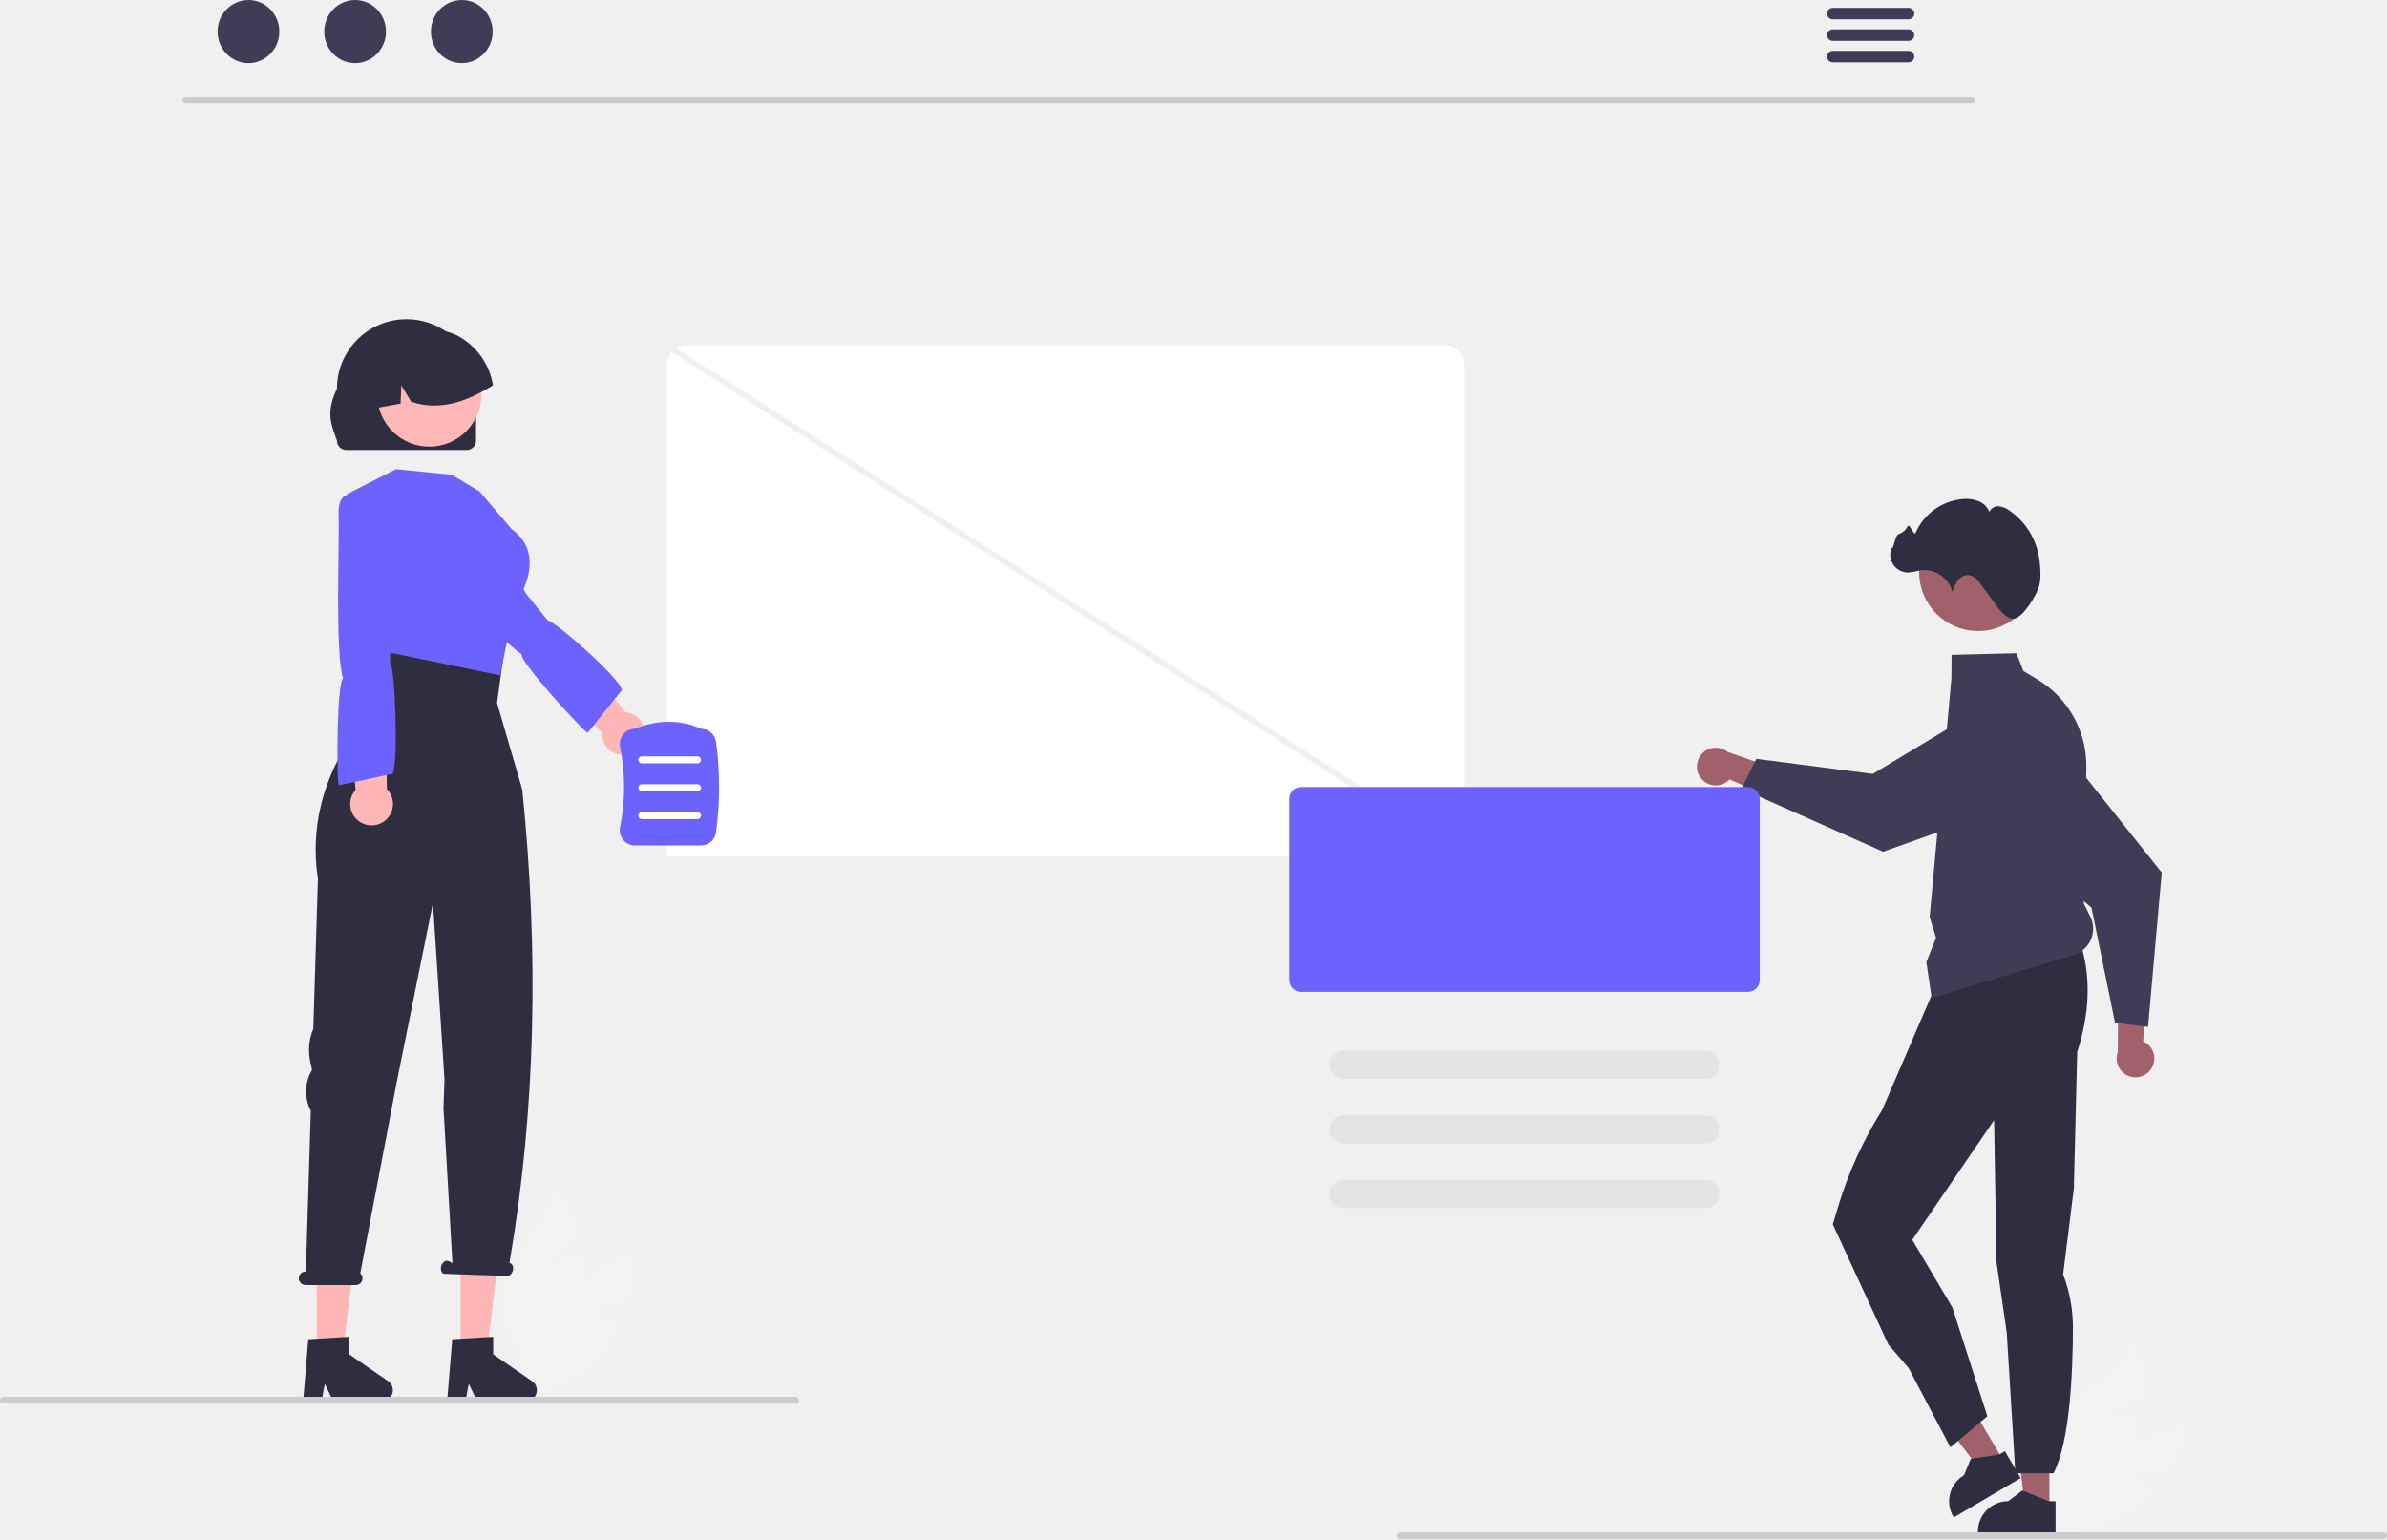
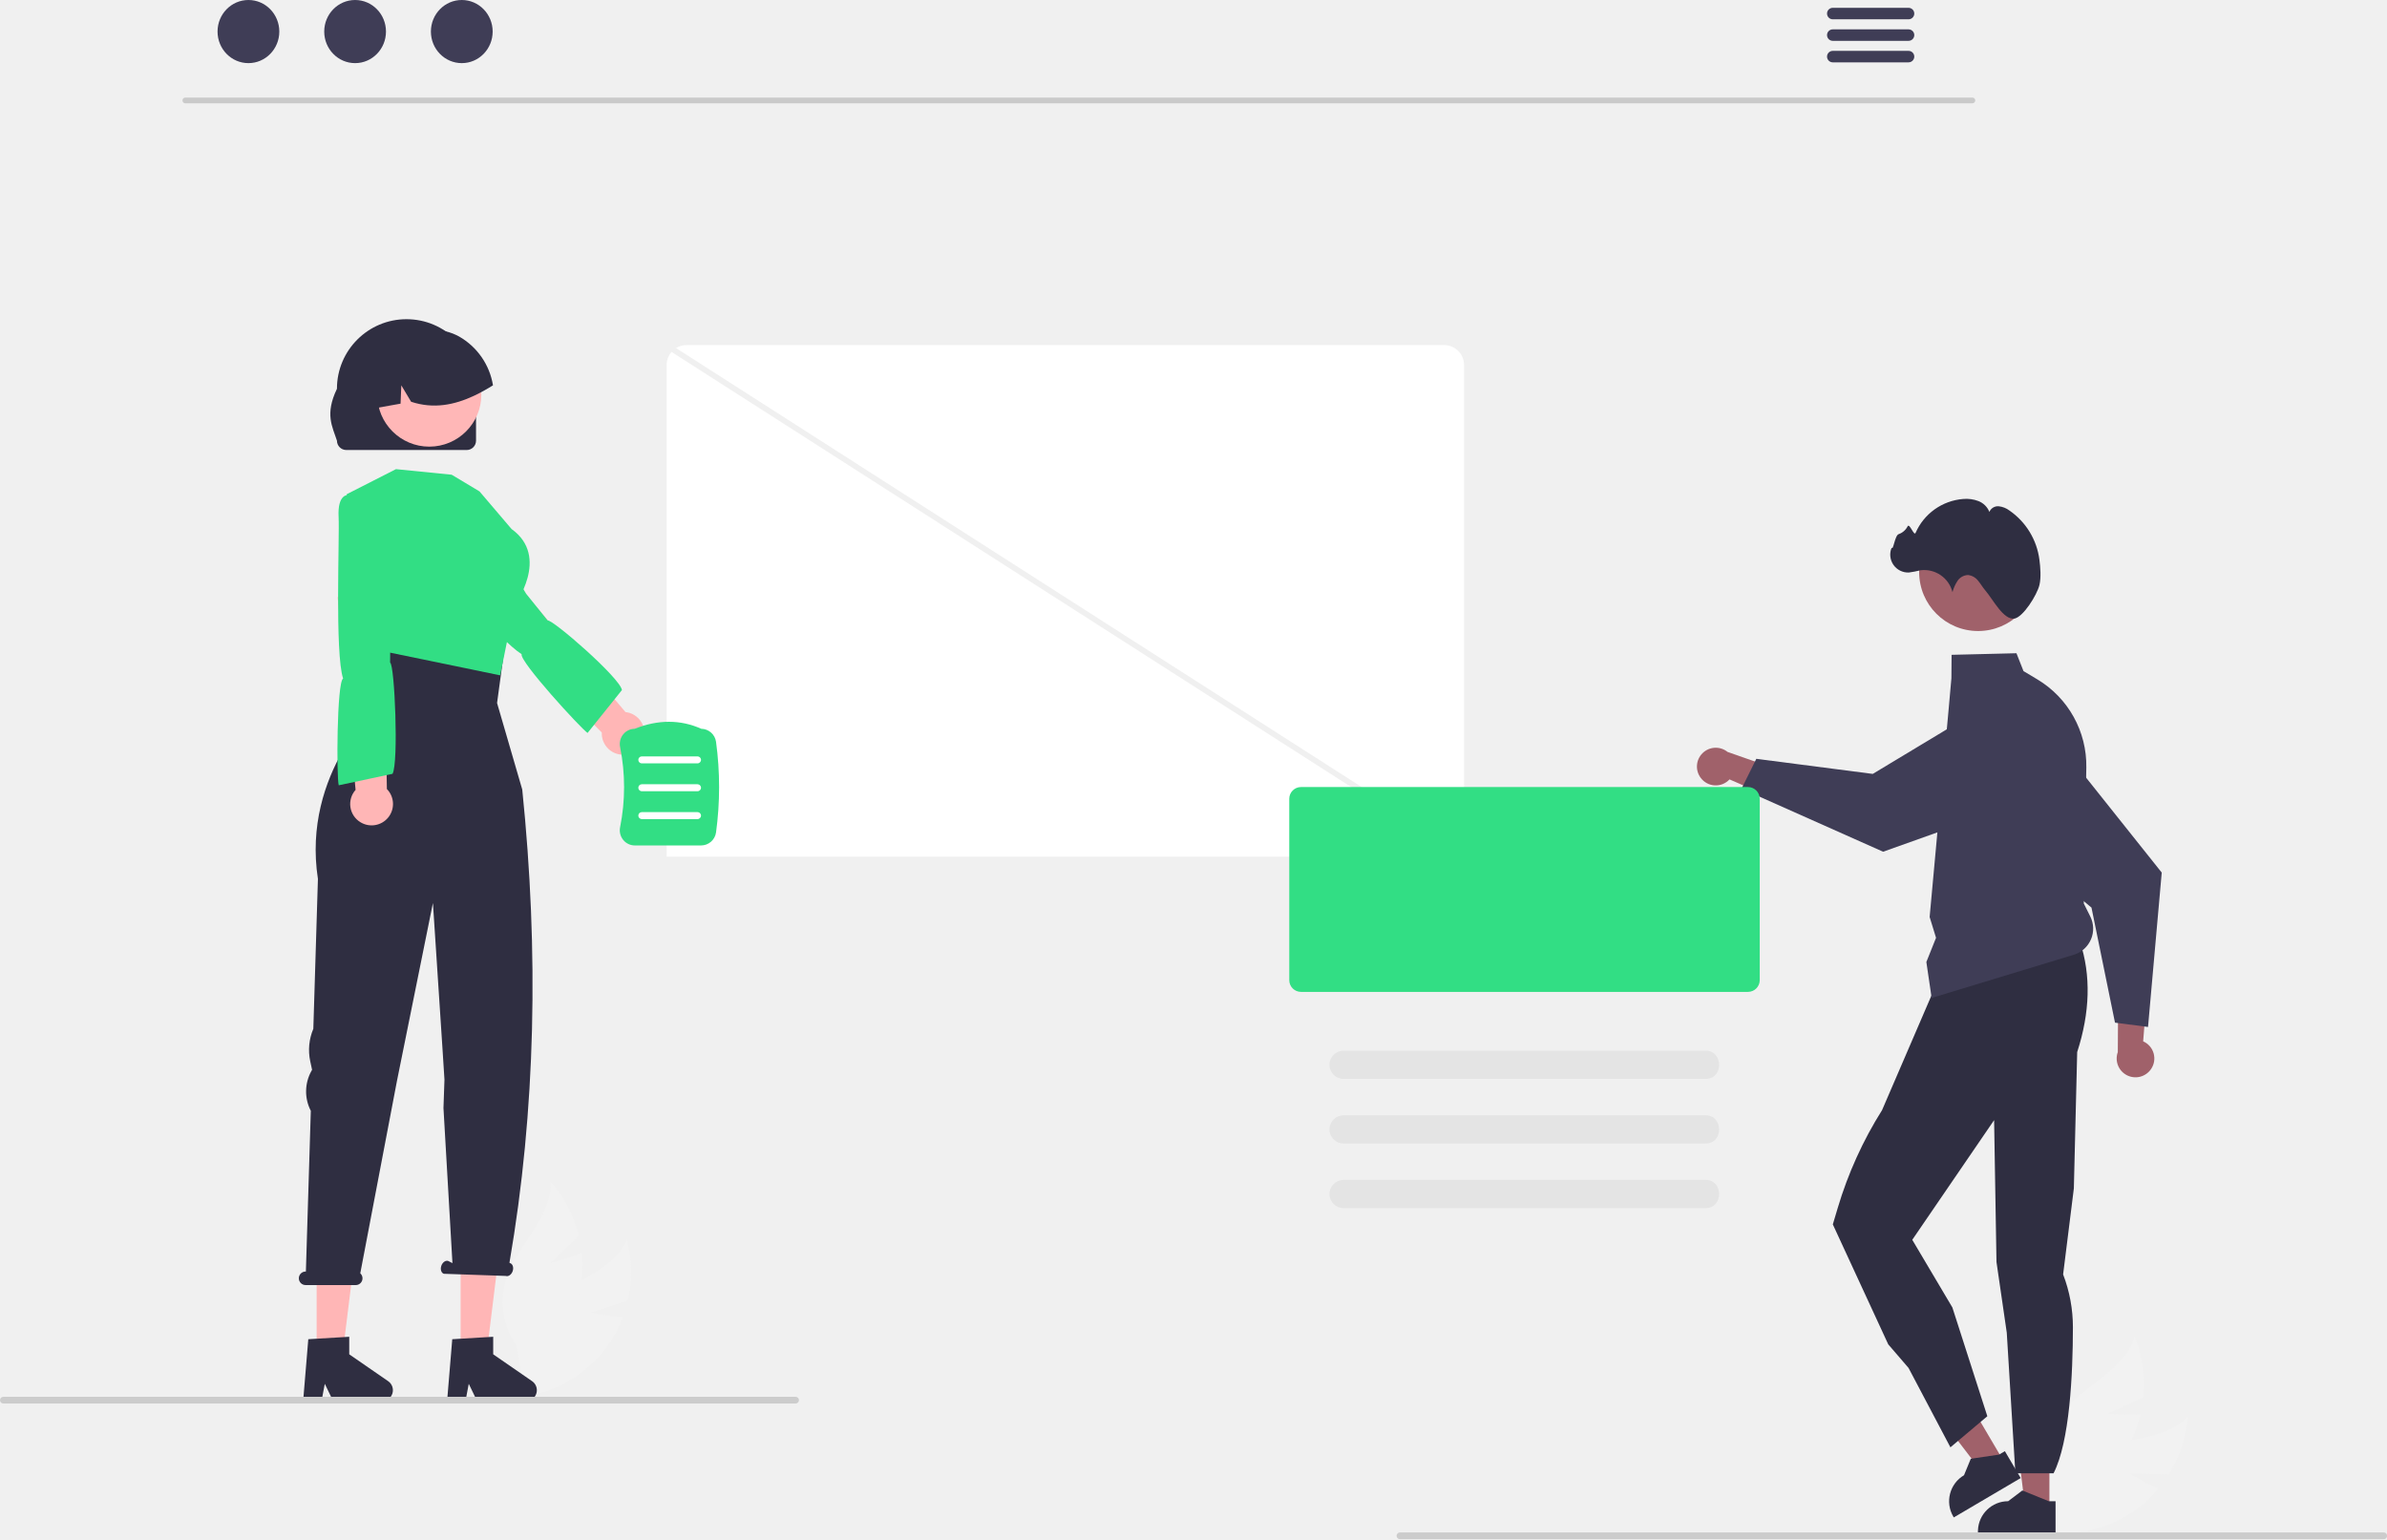
<svg xmlns="http://www.w3.org/2000/svg" data-name="Layer 1" width="844.521" height="544.595" viewBox="0 0 844.521 544.595">
  <path d="M931.141,699.039l13.887.366a44.822,44.822,0,0,0,6.757-20.48c-8.899,9.436-24.595,7.065-36.088,13.075a26.961,26.961,0,0,0-13.825,18.84l-5.726,8.018a45.177,45.177,0,0,0,37.191-6.91,43.639,43.639,0,0,0,8-7.473C936.185,702.091,931.141,699.039,931.141,699.039Z" transform="translate(-177.7395 -177.7025)" fill="#f2f2f2" />
  <path d="M923.491,677.894l12.592-5.866a44.822,44.822,0,0,0-3.086-21.344c-3.757,12.414-18.863,17.292-26.469,27.797a26.961,26.961,0,0,0-3.972,23.029l-1.549,9.73A45.177,45.177,0,0,0,931.213,688.469a43.638,43.638,0,0,0,3.828-10.257C929.368,678.377,923.491,677.894,923.491,677.894Z" transform="translate(-177.7395 -177.7025)" fill="#f2f2f2" />
  <polygon points="725.084 533.946 716.566 533.946 712.514 501.092 725.085 501.092 725.084 533.946" fill="#a0616a" />
  <path d="M902.596,708.865l-9.088-3.692-.268-.11-5.019,3.802a10.685,10.685,0,0,0-10.676,10.223c-.014.151-.014.309-.014.467v.351h27.465v-11.041Z" transform="translate(-177.7395 -177.7025)" fill="#2f2e41" />
  <polygon points="708.863 516.955 701.522 521.275 681.367 495.014 692.202 488.639 708.863 516.955" fill="#a0616a" />
  <path d="M891.672,698.986l-.997-1.698-3.609-6.132-1.877,1.107-.192.11-9.707,1.43-.289.041-2.392,5.823A10.69,10.69,0,0,0,868.814,714.303l.179.296,23.67-13.928Z" transform="translate(-177.7395 -177.7025)" fill="#2f2e41" />
  <path d="M913.611,510.797c3.994,12.044,3.571,25.118-.96,39.15l-1.183,48.236L907.67,628.61a52.099,52.099,0,0,1,3.467,18.681c-.016,16.741-1.142,40.525-6.849,51.698H890.782l-3.049-49.755-3.638-25.016-.449-26.807-.391-23.38-14.685,21.474-14.27,20.867,14.184,23.925,12.374,38.498-13.062,11-14.818-28.092-7.181-8.344-19.604-42.438,1.762-5.909a139.784,139.784,0,0,1,15.663-34.532l0,0,19.499-45.257Z" transform="translate(-177.7395 -177.7025)" fill="#2f2e41" />
  <path d="M688.662,519.797H420.652a8.076,8.076,0,0,1-8.066-8.066V306.863a8.075,8.075,0,0,1,8.066-8.066H688.662a8.075,8.075,0,0,1,8.066,8.066V511.73A8.076,8.076,0,0,1,688.662,519.797Z" transform="translate(-177.7395 -177.7025)" fill="#fff" />
  <path d="M688.662,520.797H420.653a9.077,9.077,0,0,1-9.066-9.066V306.863a9.077,9.077,0,0,1,9.066-9.066H688.662a9.077,9.077,0,0,1,9.066,9.066V511.73A9.077,9.077,0,0,1,688.662,520.797Zm-268.01-221a7.074,7.074,0,0,0-7.066,7.066V511.73a7.074,7.074,0,0,0,7.066,7.066H688.662a7.074,7.074,0,0,0,7.066-7.066V306.863a7.074,7.074,0,0,0-7.066-7.066Z" transform="translate(-177.7395 -177.7025)" fill="#f0f0f0" />
  <path d="M413.205,480.797V511.73a7.458,7.458,0,0,0,7.447,7.447H688.663a7.458,7.458,0,0,0,7.447-7.447V480.797Z" transform="translate(-177.7395 -177.7025)" fill="#f0f0f0" />
  <rect x="554.651" y="224.09" width="2" height="333.56" transform="translate(-250.8754 470.373) rotate(-57.37135)" fill="#f0f0f0" />
  <path d="M875.601,214.255H243.278a1.016,1.016,0,0,1,0-2.031H875.601a1.016,1.016,0,0,1,0,2.031Z" transform="translate(-177.7395 -177.7025)" fill="#cacaca" />
  <ellipse cx="87.893" cy="11.169" rx="10.925" ry="11.169" fill="#3f3d56" />
  <ellipse cx="125.636" cy="11.169" rx="10.925" ry="11.169" fill="#3f3d56" />
  <ellipse cx="163.378" cy="11.169" rx="10.925" ry="11.169" fill="#3f3d56" />
  <path d="M852.984,180.471h-26.81a2.03,2.03,0,0,0,0,4.06h26.81a2.03,2.03,0,0,0,0-4.06Z" transform="translate(-177.7395 -177.7025)" fill="#3f3d56" />
  <path d="M852.984,188.091h-26.81a2.03,2.03,0,0,0,0,4.06h26.81a2.03,2.03,0,0,0,0-4.06Z" transform="translate(-177.7395 -177.7025)" fill="#3f3d56" />
  <path d="M852.984,195.701h-26.81a2.03,2.03,0,0,0,0,4.06h26.81a2.03,2.03,0,0,0,0-4.06Z" transform="translate(-177.7395 -177.7025)" fill="#3f3d56" />
  <path d="M779.503,452.989a6.618,6.618,0,0,0,10.136.478l21.566,9.379-2.101-12.039-20.157-7.061a6.653,6.653,0,0,0-9.444,9.243Z" transform="translate(-177.7395 -177.7025)" fill="#a0616a" />
  <path d="M799.125,446.188l41.197,5.339,42.485-25.593a18.784,18.784,0,0,1,26.807,8.35h0a18.804,18.804,0,0,1-8.433,24.393l-57.089,20.344-.107.038L793.894,456.748Z" transform="translate(-177.7395 -177.7025)" fill="#3f3d56" />
  <path d="M859.287,518.079l3.424-8.561-2.265-7.36,6.71-73.361h0l.991-11.118.067-8.288,22.946-.56L893.65,415.15l4.924,2.944a35.646,35.646,0,0,1,17.307,31.181l-.889,48.121,2.29,4.58a9.638,9.638,0,0,1-5.68,13.49l-50.444,15.331Z" transform="translate(-177.7395 -177.7025)" fill="#3f3d56" />
  <circle cx="699.848" cy="202.421" r="20.849" fill="#a0616a" />
  <path d="M899.297,384.669c.622-2.62.336-6.306-.015-8.944a25.035,25.035,0,0,0-10.596-17.384,7.633,7.633,0,0,0-3.802-1.511,3.282,3.282,0,0,0-3.3,1.996,6.842,6.842,0,0,0-3.86-3.828,12.058,12.058,0,0,0-5.494-.74,20.08,20.08,0,0,0-16.752,11.975c-.557,1.323-2.112-3.564-2.818-2.314a5.557,5.557,0,0,1-3.151,2.769c-1.383.386-1.944,6.082-2.488,4.754a6.332,6.332,0,0,0,6.053,8.829,34.87,34.87,0,0,0,4.143-.793,10.329,10.329,0,0,1,11.309,7.731,13.685,13.685,0,0,1,1.8-4.006,4.632,4.632,0,0,1,3.716-2.042,5.204,5.204,0,0,1,3.576,2.056c.918,1.078,1.607,2.335,2.532,3.407,2.713,3.145,6.383,10.48,10.249,9.945C893.45,396.147,898.448,388.246,899.297,384.669Z" transform="translate(-177.7395 -177.7025)" fill="#2f2e41" />
  <path d="M938.826,555.894a6.618,6.618,0,0,0-2.837-9.743l1.874-23.442-10.706,5.893-.139,21.357a6.654,6.654,0,0,0,11.807,5.934Z" transform="translate(-177.7395 -177.7025)" fill="#a0616a" />
  <path d="M926.026,539.541l-8.317-40.701-37.993-31.882a18.784,18.784,0,0,1-.799-28.066h0a18.804,18.804,0,0,1,25.809.062l37.767,47.4.071.089-4.852,54.619Z" transform="translate(-177.7395 -177.7025)" fill="#3f3d56" />
  <path d="M1021.07,722.298h-347.988a1.191,1.191,0,1,1,0-2.381h347.988a1.191,1.191,0,1,1,0,2.381Z" transform="translate(-177.7395 -177.7025)" fill="#ccc" />
-   <path d="M796.177,528.654H638.038a4.161,4.161,0,0,1-4.157-4.157V460.332a4.161,4.161,0,0,1,4.157-4.157H796.177a4.161,4.161,0,0,1,4.157,4.157v64.166A4.161,4.161,0,0,1,796.177,528.654Z" transform="translate(-177.7395 -177.7025)" fill="#6c63ff" />
+   <path d="M796.177,528.654H638.038a4.161,4.161,0,0,1-4.157-4.157V460.332a4.161,4.161,0,0,1,4.157-4.157H796.177a4.161,4.161,0,0,1,4.157,4.157v64.166A4.161,4.161,0,0,1,796.177,528.654Z" transform="translate(-177.7395 -177.7025)" fill="#32DE84" />
  <path d="M781.12,559.435h-128.024a4.988,4.988,0,1,1,0-9.976h128.024C787.552,549.37,787.616,559.526,781.12,559.435Z" transform="translate(-177.7395 -177.7025)" fill="#e4e4e4" />
  <path d="M781.12,582.297h-128.024a4.988,4.988,0,0,1,0-9.976h128.024C787.552,572.231,787.616,582.387,781.12,582.297Z" transform="translate(-177.7395 -177.7025)" fill="#e4e4e4" />
  <path d="M781.12,605.158h-128.024a4.988,4.988,0,1,1,0-9.976h128.024C787.552,595.092,787.616,605.249,781.12,605.158Z" transform="translate(-177.7395 -177.7025)" fill="#e4e4e4" />
  <path d="M386.638,642.093l13.242-4.2a44.822,44.822,0,0,0-.319-21.564c-5.32,11.829-20.927,14.727-29.82,24.168a26.961,26.961,0,0,0-6.897,22.328l-2.786,9.451a45.177,45.177,0,0,0,32.88-18.703,43.639,43.639,0,0,0,5.113-9.68C392.404,643.327,386.638,642.093,386.638,642.093Z" transform="translate(-177.7395 -177.7025)" fill="#f2f2f2" />
  <path d="M372.489,624.618l9.979-9.665a44.822,44.822,0,0,0-9.902-19.158c.514,12.96-12.163,22.514-15.912,34.93a26.961,26.961,0,0,0,3.785,23.06l1.721,9.701a45.177,45.177,0,0,0,21.087-31.404,43.639,43.639,0,0,0,.259-10.945C378.199,623.15,372.489,624.618,372.489,624.618Z" transform="translate(-177.7395 -177.7025)" fill="#f2f2f2" />
  <path d="M399.166,444.669a7.523,7.523,0,0,1-8.515-7.782l-48.096-48.801,13.427-9.347L399.036,429.648a7.564,7.564,0,0,1,.13,15.021Z" transform="translate(-177.7395 -177.7025)" fill="#ffb6b6" />
-   <path d="M327.758,366.978s-3.409,2.043,2.265,8.265c4.542,4.981,24.363,28.928,32.274,33.928-.863,2.491,21.022,26.342,23.323,27.863l12.164-15.18c-.695-4.352-24.629-25.13-26.278-24.601l-7.632-9.486-17.292-29.004-16.387,6.694Z" transform="translate(-177.7395 -177.7025)" fill="#6c63ff" />
+   <path d="M327.758,366.978s-3.409,2.043,2.265,8.265c4.542,4.981,24.363,28.928,32.274,33.928-.863,2.491,21.022,26.342,23.323,27.863l12.164-15.18c-.695-4.352-24.629-25.13-26.278-24.601l-7.632-9.486-17.292-29.004-16.387,6.694Z" transform="translate(-177.7395 -177.7025)" fill="#32DE84" />
  <polygon points="112.035 480.052 121.102 480.052 125.417 445.078 112.034 445.078 112.035 480.052" fill="#ffb6b6" />
  <path d="M286.815,651.544l14.486-.865v6.207l13.773,9.512a3.877,3.877,0,0,1-2.203,7.067l-17.246,0-2.973-6.139-1.161,6.139h-6.503Z" transform="translate(-177.7395 -177.7025)" fill="#2f2e41" />
  <polygon points="162.968 480.052 172.035 480.052 176.35 445.078 162.968 445.078 162.968 480.052" fill="#ffb6b6" />
  <path d="M337.748,651.544l14.486-.865v6.207l13.773,9.512a3.877,3.877,0,0,1-2.203,7.067l-17.246,0-2.973-6.139-1.161,6.139h-6.503Z" transform="translate(-177.7395 -177.7025)" fill="#2f2e41" />
  <path d="M285.862,627.594h.099l1.744-56.867a14.87,14.87,0,0,1,.195-14.052l.25-.452-.647-3.001a19.114,19.114,0,0,1,1.092-11.503l1.627-53.046c-5.812-37.667,21.886-62.232,21.886-62.232l-5.062-21.293,50.112-4.929-3.557,26.222,8.908,30.606c5.889,57.374,4.82,113.283-4.525,167.45l.255.129c.917.317,1.311,1.587.879,2.838s-1.525,2.008-2.443,1.692l-21.913-.762c-.917-.317-1.311-1.587-.879-2.838.432-1.251,1.525-2.008,2.443-1.692l1.49.754-3.178-54.875.353-10.023-.726-11.371-3.359-51.147-12.714,62.897-12.986,68.129a2.389,2.389,0,0,1-1.611,4.16h-17.732a2.396,2.396,0,0,1,0-4.793Z" transform="translate(-177.7395 -177.7025)" fill="#2f2e41" />
-   <path d="M347.397,351.582l-9.855-5.913-19.71-1.971-17.421,8.871.175,27.1,11.052,28.107,43.055,8.874,5.023-24.701s12.811-17.207-.985-27.062Z" transform="translate(-177.7395 -177.7025)" fill="#6c63ff" />
+   <path d="M347.397,351.582l-9.855-5.913-19.71-1.971-17.421,8.871.175,27.1,11.052,28.107,43.055,8.874,5.023-24.701s12.811-17.207-.985-27.062Z" transform="translate(-177.7395 -177.7025)" fill="#32DE84" />
  <path d="M305.212,468.589a7.523,7.523,0,0,1-1.668-11.414l-6.355-68.223,16.311,1.26,1.118,66.665a7.564,7.564,0,0,1-9.406,11.713Z" transform="translate(-177.7395 -177.7025)" fill="#ffb6b6" />
-   <path d="M301.016,352.841s-3.932-.575-3.477,7.832c.365,6.731-1.368,48.219,1.593,57.097-2.245,1.383-2.364,35.15-1.545,37.784l19.025-4.055c2.216-3.809.757-38.721-.854-39.355l.095-12.175,4.205-40.131-16.191-6.633Z" transform="translate(-177.7395 -177.7025)" fill="#6c63ff" />
-   <path d="M398.248,474.901a5.411,5.411,0,0,1-1.117-4.511,72.012,72.012,0,0,0,0-28.373,5.411,5.411,0,0,1,1.117-4.511,5.289,5.289,0,0,1,4.025-1.941c8.288-3.303,16.225-3.303,23.595 0a5.352,5.352,0,0,1,5.205,4.599,119.103,119.103,0,0,1,0,32.077,5.351,5.351,0,0,1-5.294,4.6H402.353A5.288,5.288,0,0,1,398.248,474.901Z" transform="translate(-177.7395 -177.7025)" fill="#6c63ff" />
+   <path d="M301.016,352.841s-3.932-.575-3.477,7.832c.365,6.731-1.368,48.219,1.593,57.097-2.245,1.383-2.364,35.15-1.545,37.784l19.025-4.055c2.216-3.809.757-38.721-.854-39.355l.095-12.175,4.205-40.131-16.191-6.633Z" transform="translate(-177.7395 -177.7025)" fill="#32DE84" />
+   <path d="M398.248,474.901a5.411,5.411,0,0,1-1.117-4.511,72.012,72.012,0,0,0,0-28.373,5.411,5.411,0,0,1,1.117-4.511,5.289,5.289,0,0,1,4.025-1.941c8.288-3.303,16.225-3.303,23.595 0a5.352,5.352,0,0,1,5.205,4.599,119.103,119.103,0,0,1,0,32.077,5.351,5.351,0,0,1-5.294,4.6H402.353A5.288,5.288,0,0,1,398.248,474.901Z" transform="translate(-177.7395 -177.7025)" fill="#32DE84" />
  <path d="M404.807,447.795h19.716a1.232,1.232,0,0,0,0-2.465h-19.716a1.232,1.232,0,0,0,0,2.465Z" transform="translate(-177.7395 -177.7025)" fill="#fff" />
  <path d="M404.807,457.653h19.716a1.232,1.232,0,0,0,0-2.465h-19.716a1.232,1.232,0,0,0,0,2.465Z" transform="translate(-177.7395 -177.7025)" fill="#fff" />
  <path d="M404.807,467.511h19.716a1.232,1.232,0,0,0,0-2.465h-19.716a1.232,1.232,0,0,0,0,2.465Z" transform="translate(-177.7395 -177.7025)" fill="#fff" />
  <path d="M460.41,673.108a1.186,1.186,0,0,1-1.19,1.19h-280.29a1.19,1.19,0,1,1,0-2.38h280.29A1.187,1.187,0,0,1,460.41,673.108Z" transform="translate(-177.7395 -177.7025)" fill="#ccc" />
  <path id="a0ad7a78-ce9c-4e5a-964d-79d0781968c2-428" data-name="a1ca5f83-7fa1-45b1-9d3b-bf096f25c0e5" d="M346.16,333.624V315.262a24.604,24.604,0,1,0-49.208-.032v.032c-4.336,9.036-1.624,13.333,0,18.361a3.309,3.309,0,0,0,3.304,3.304h42.599A3.309,3.309,0,0,0,346.16,333.624Z" transform="translate(-177.7395 -177.7025)" fill="#2f2e41" />
  <circle cx="151.883" cy="139.615" r="18.417" fill="#ffb7b7" />
  <path d="M310.349,322.145c.167-.026.334-.062.501-.088,2.873-.509,5.745-1.01,8.609-1.529l.264-6.492,3.47,5.816c7.915,2.627,15.321,1.142,22.288-2.135a62.923,62.923,0,0,0,6.677-3.681,24.407,24.407,0,0,0-11.992-17.272c-.264-.149-.518-.281-.782-.413a.009.009,0,0,1-.009-.009c-.448-.211-.905-.413-1.362-.597a20.287,20.287,0,0,0-21.295,4.129C311.095,305.243,308.565,314.107,310.349,322.145Z" transform="translate(-177.7395 -177.7025)" fill="#2f2e41" />
</svg>
